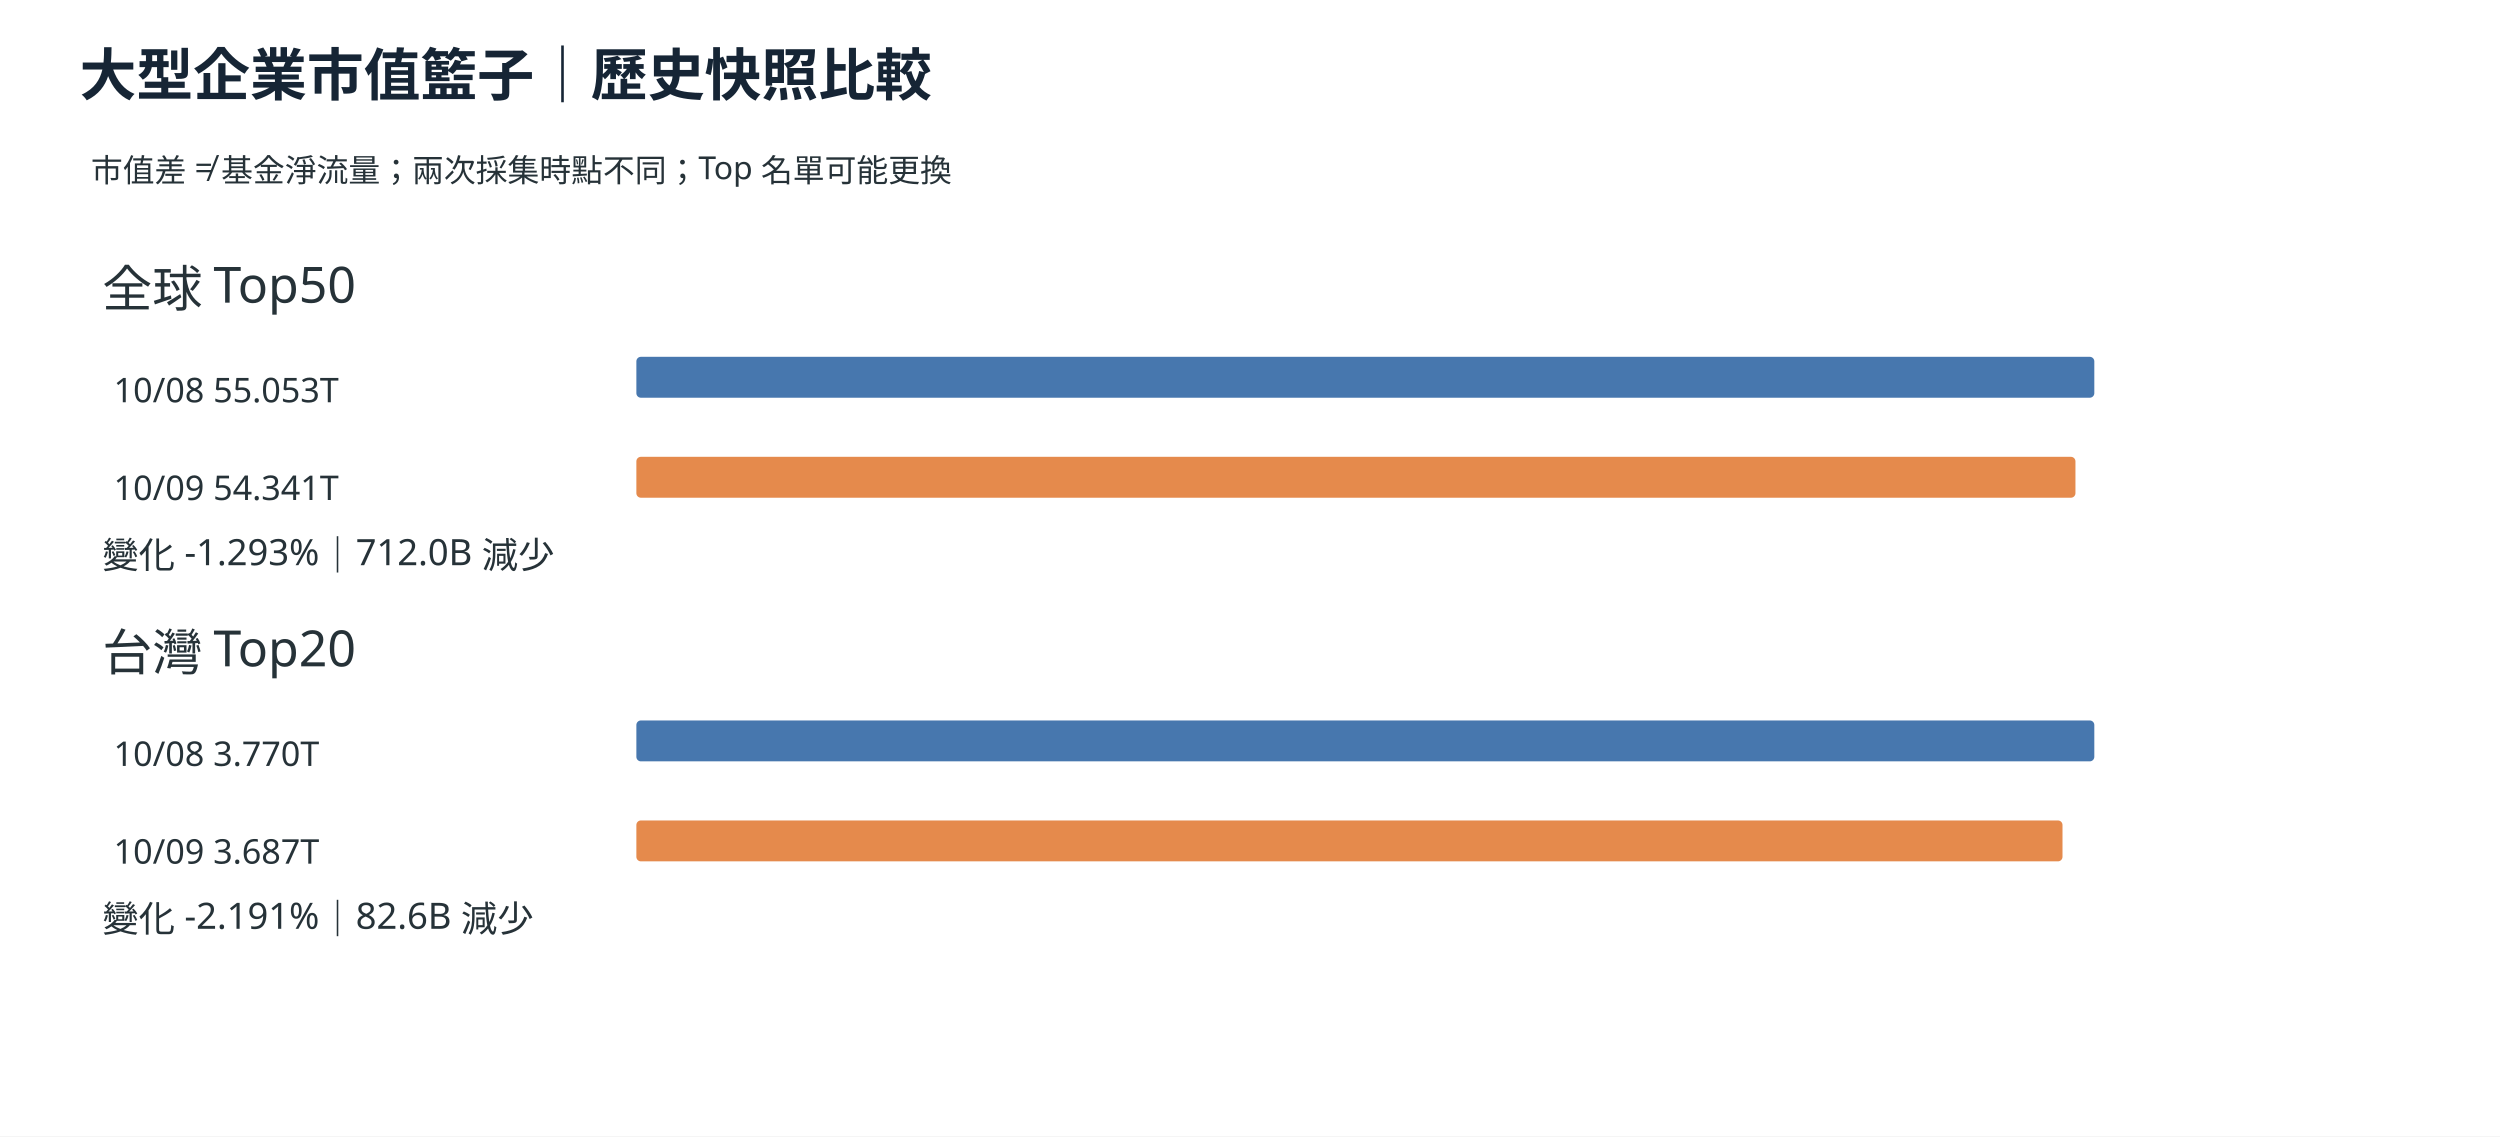
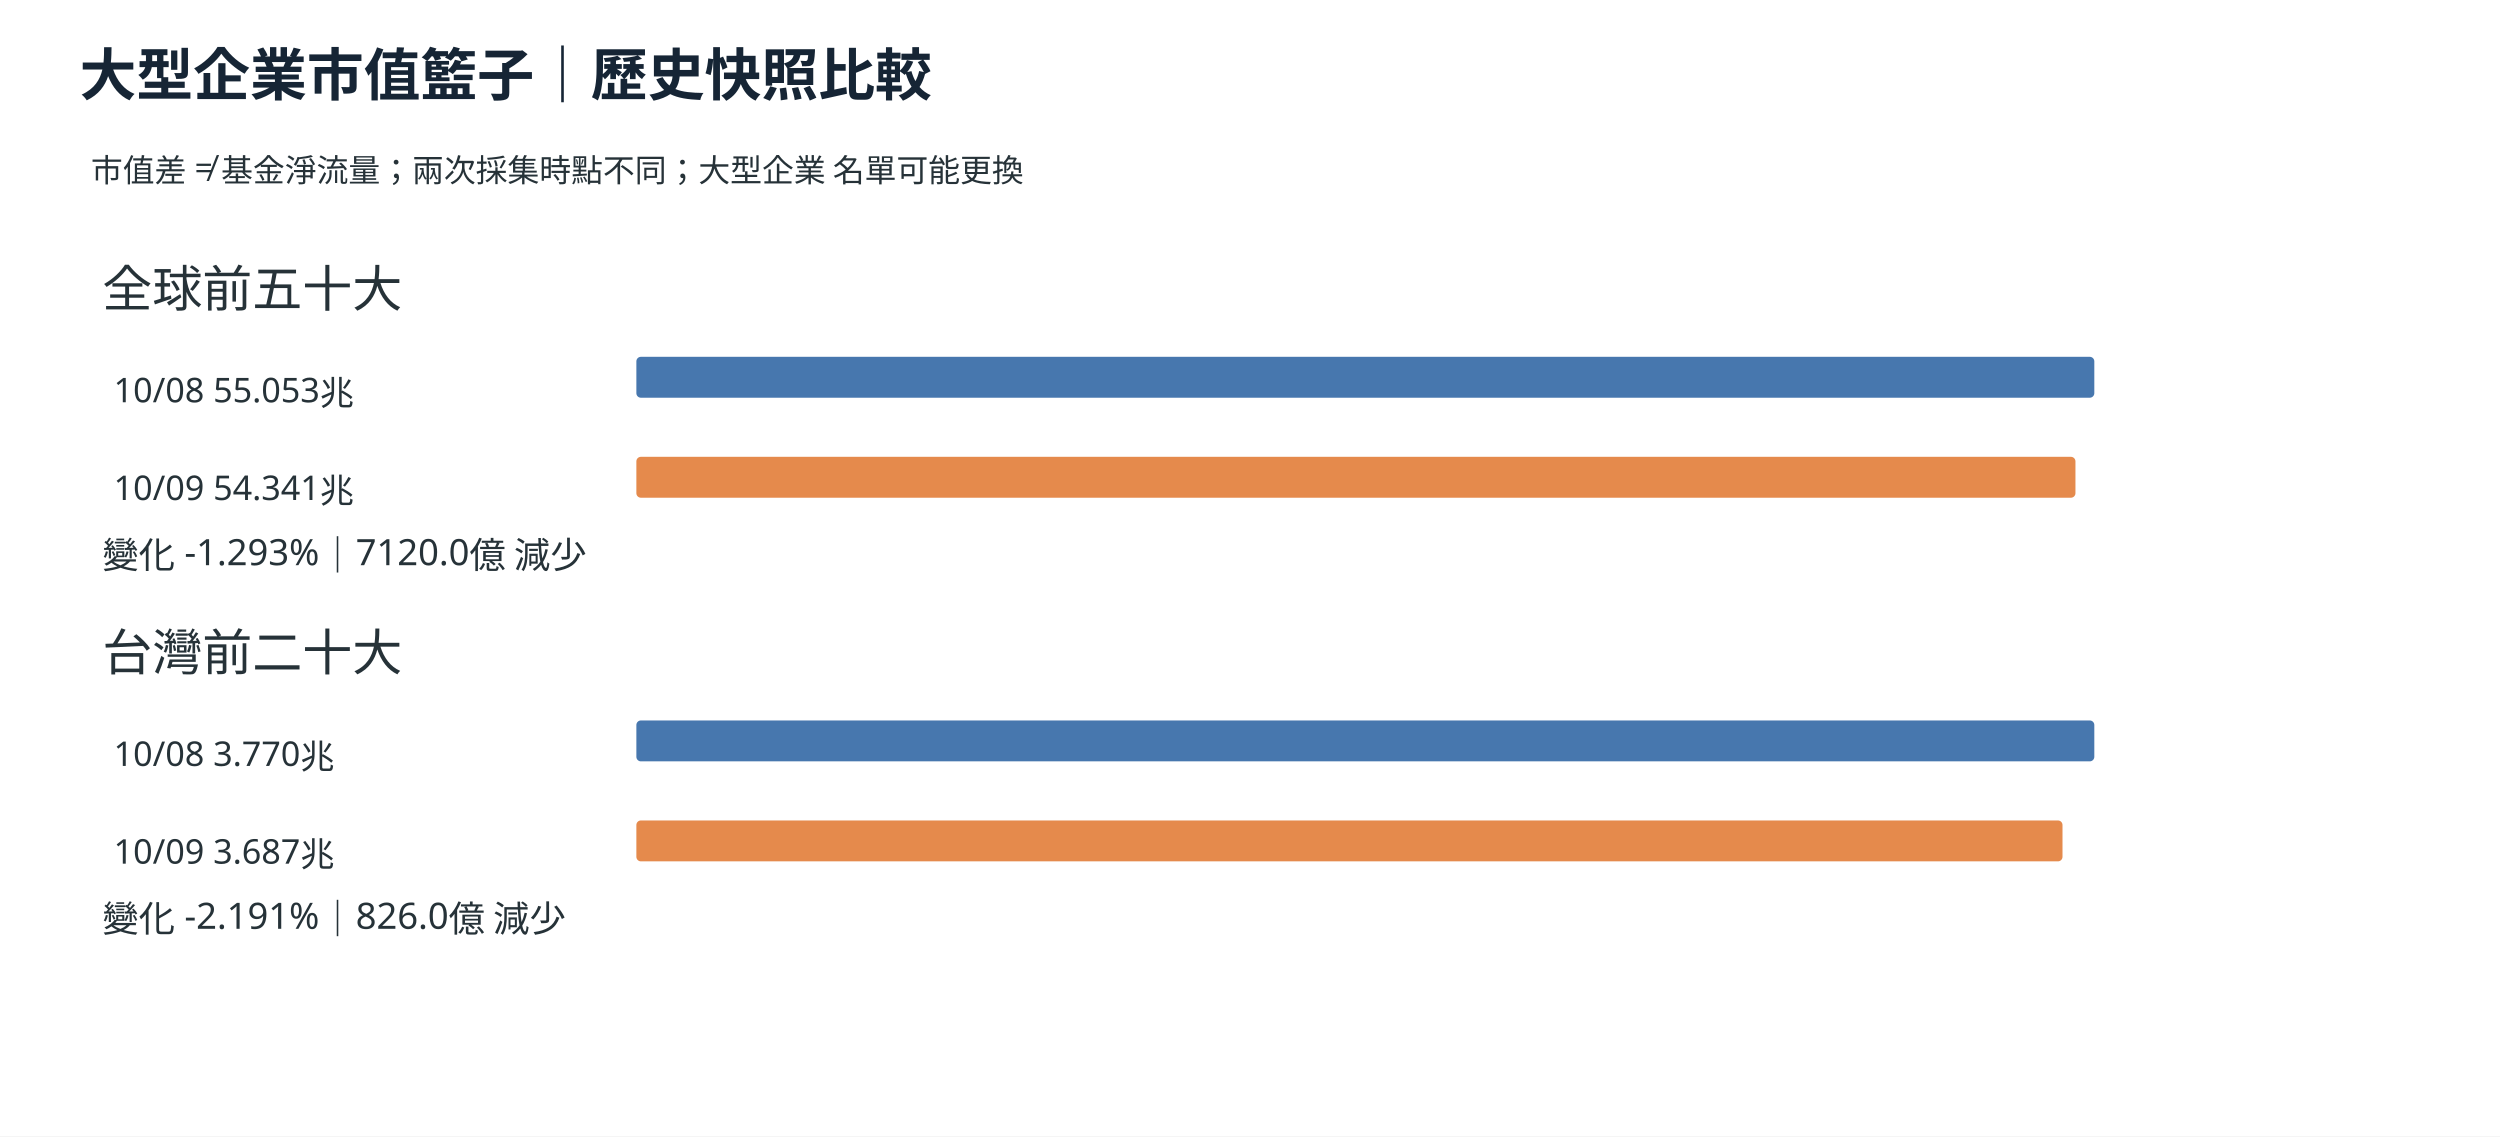
<svg xmlns="http://www.w3.org/2000/svg" viewBox="0 0 1100 500" role="img" aria-label="大型企業市值籃子｜歷史快照比較">
  <rect width="1100" height="500" fill="#fff" />
  <text x="35" y="42" font-family="sans-serif" font-size="25" font-weight="bold" fill="#162535">大型企業市值籃子｜歷史快照比較</text>
-   <text x="40" y="80" font-family="sans-serif" font-size="14" fill="#263238" text-anchor="start">市值差 ≠ 基金淨流量；兩次採集時點不同；Top 名單可能更換</text>
-   <text x="45" y="135" font-family="sans-serif" font-size="22" fill="#263238" text-anchor="start">全球 Top50</text>
-   <text x="50" y="177" font-family="sans-serif" font-size="15" fill="#263238" text-anchor="start">10/08 55.053T</text>
+   <text x="40" y="80" font-family="sans-serif" font-size="14" fill="#263238" text-anchor="start">市值差 ≠ 基金淨流量；兩次採集時點不同；大型企業 名單可能更換</text>
+   <text x="45" y="135" font-family="sans-serif" font-size="22" fill="#263238" text-anchor="start">全球前五十大</text>
+   <text x="50" y="177" font-family="sans-serif" font-size="15" fill="#263238" text-anchor="start">10/08 55.053兆</text>
  <rect x="280" y="157" width="641.5" height="18" fill="#4777ae" rx="2" />
-   <text x="50" y="220" font-family="sans-serif" font-size="15" fill="#263238" text-anchor="start">10/09 54.341T</text>
+   <text x="50" y="220" font-family="sans-serif" font-size="15" fill="#263238" text-anchor="start">10/09 54.341兆</text>
  <rect x="280" y="201" width="633.2" height="18" fill="#e58a4c" rx="2" />
-   <text x="45" y="250" font-family="sans-serif" font-size="16" fill="#263238" text-anchor="start">變化 -1.293%｜712.0B 減少</text>
-   <text x="45" y="295" font-family="sans-serif" font-size="22" fill="#263238" text-anchor="start">台灣 Top20</text>
-   <text x="50" y="337" font-family="sans-serif" font-size="15" fill="#263238" text-anchor="start">10/08 3.770T</text>
+   <text x="45" y="250" font-family="sans-serif" font-size="16" fill="#263238" text-anchor="start">變化 -1.293%｜7120.0億 減少</text>
+   <text x="45" y="295" font-family="sans-serif" font-size="22" fill="#263238" text-anchor="start">台灣前二十大</text>
+   <text x="50" y="337" font-family="sans-serif" font-size="15" fill="#263238" text-anchor="start">10/08 3.770兆</text>
  <rect x="280" y="317" width="641.5" height="18" fill="#4777ae" rx="2" />
-   <text x="50" y="380" font-family="sans-serif" font-size="15" fill="#263238" text-anchor="start">10/09 3.687T</text>
+   <text x="50" y="380" font-family="sans-serif" font-size="15" fill="#263238" text-anchor="start">10/09 3.687兆</text>
  <rect x="280" y="361" width="627.5" height="18" fill="#e58a4c" rx="2" />
-   <text x="45" y="410" font-family="sans-serif" font-size="16" fill="#263238" text-anchor="start">變化 -2.191%｜82.6B 減少</text>
+   <text x="45" y="410" font-family="sans-serif" font-size="16" fill="#263238" text-anchor="start">變化 -2.191%｜826.0億 減少</text>
</svg>
